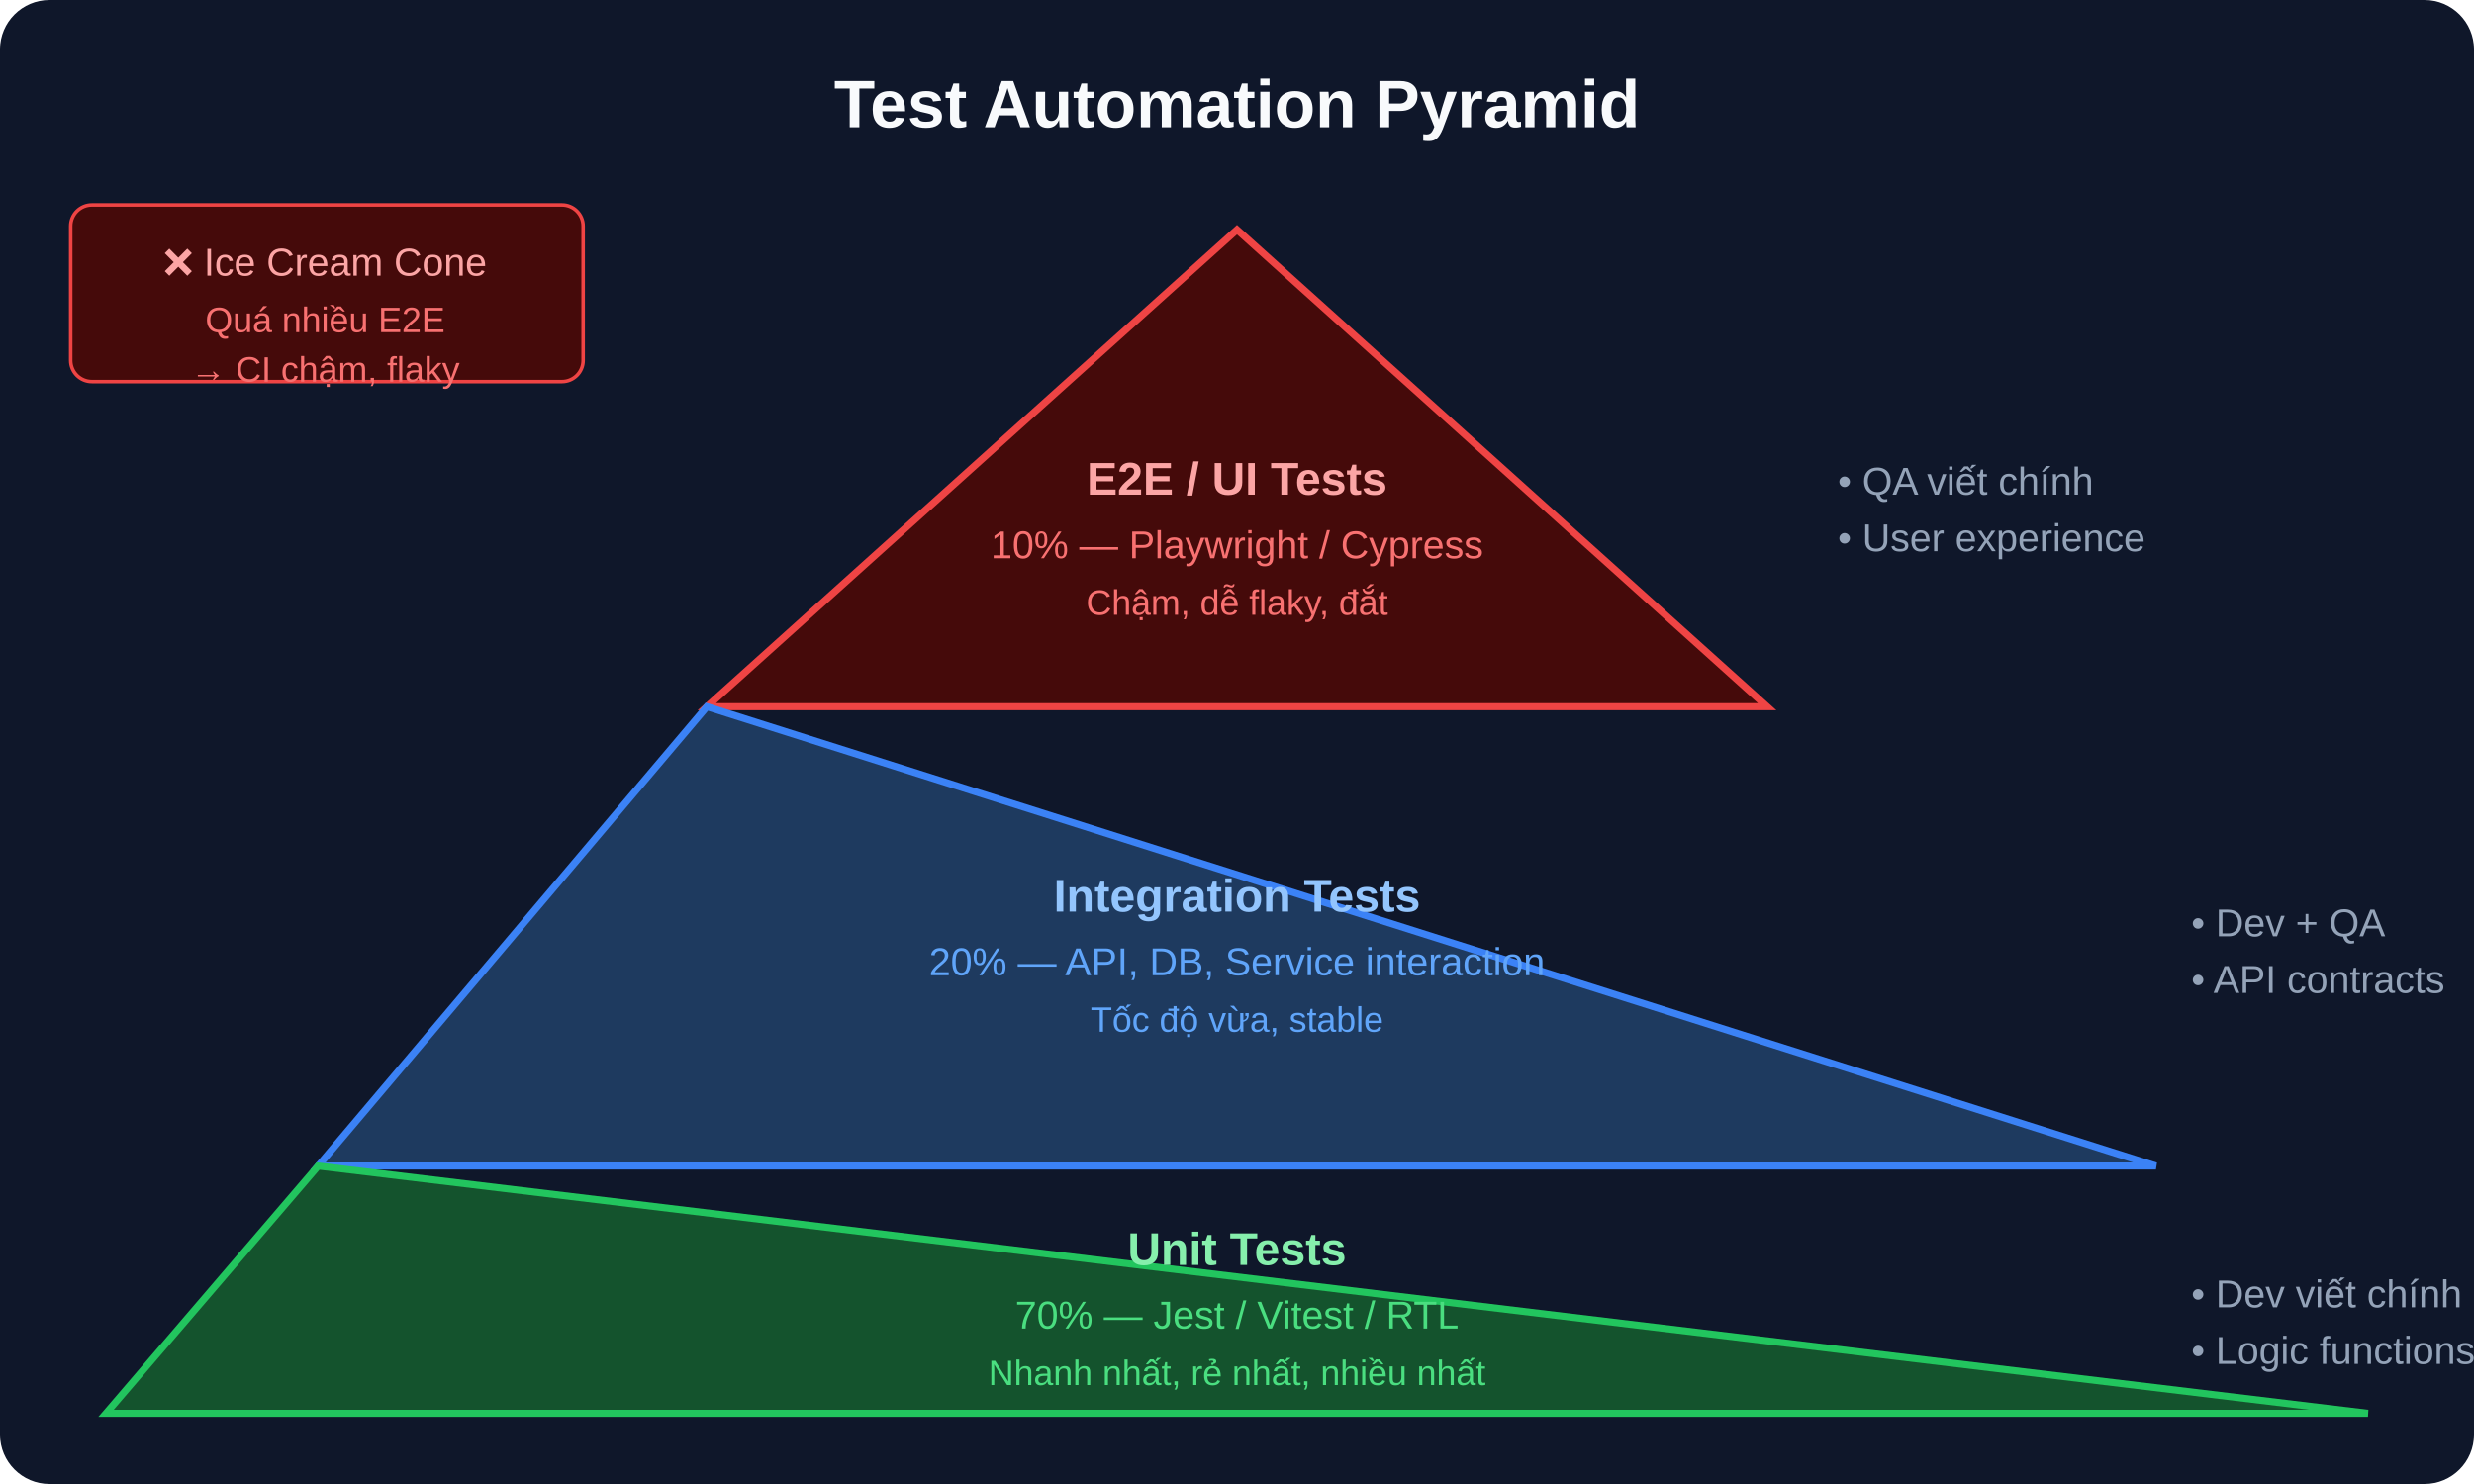
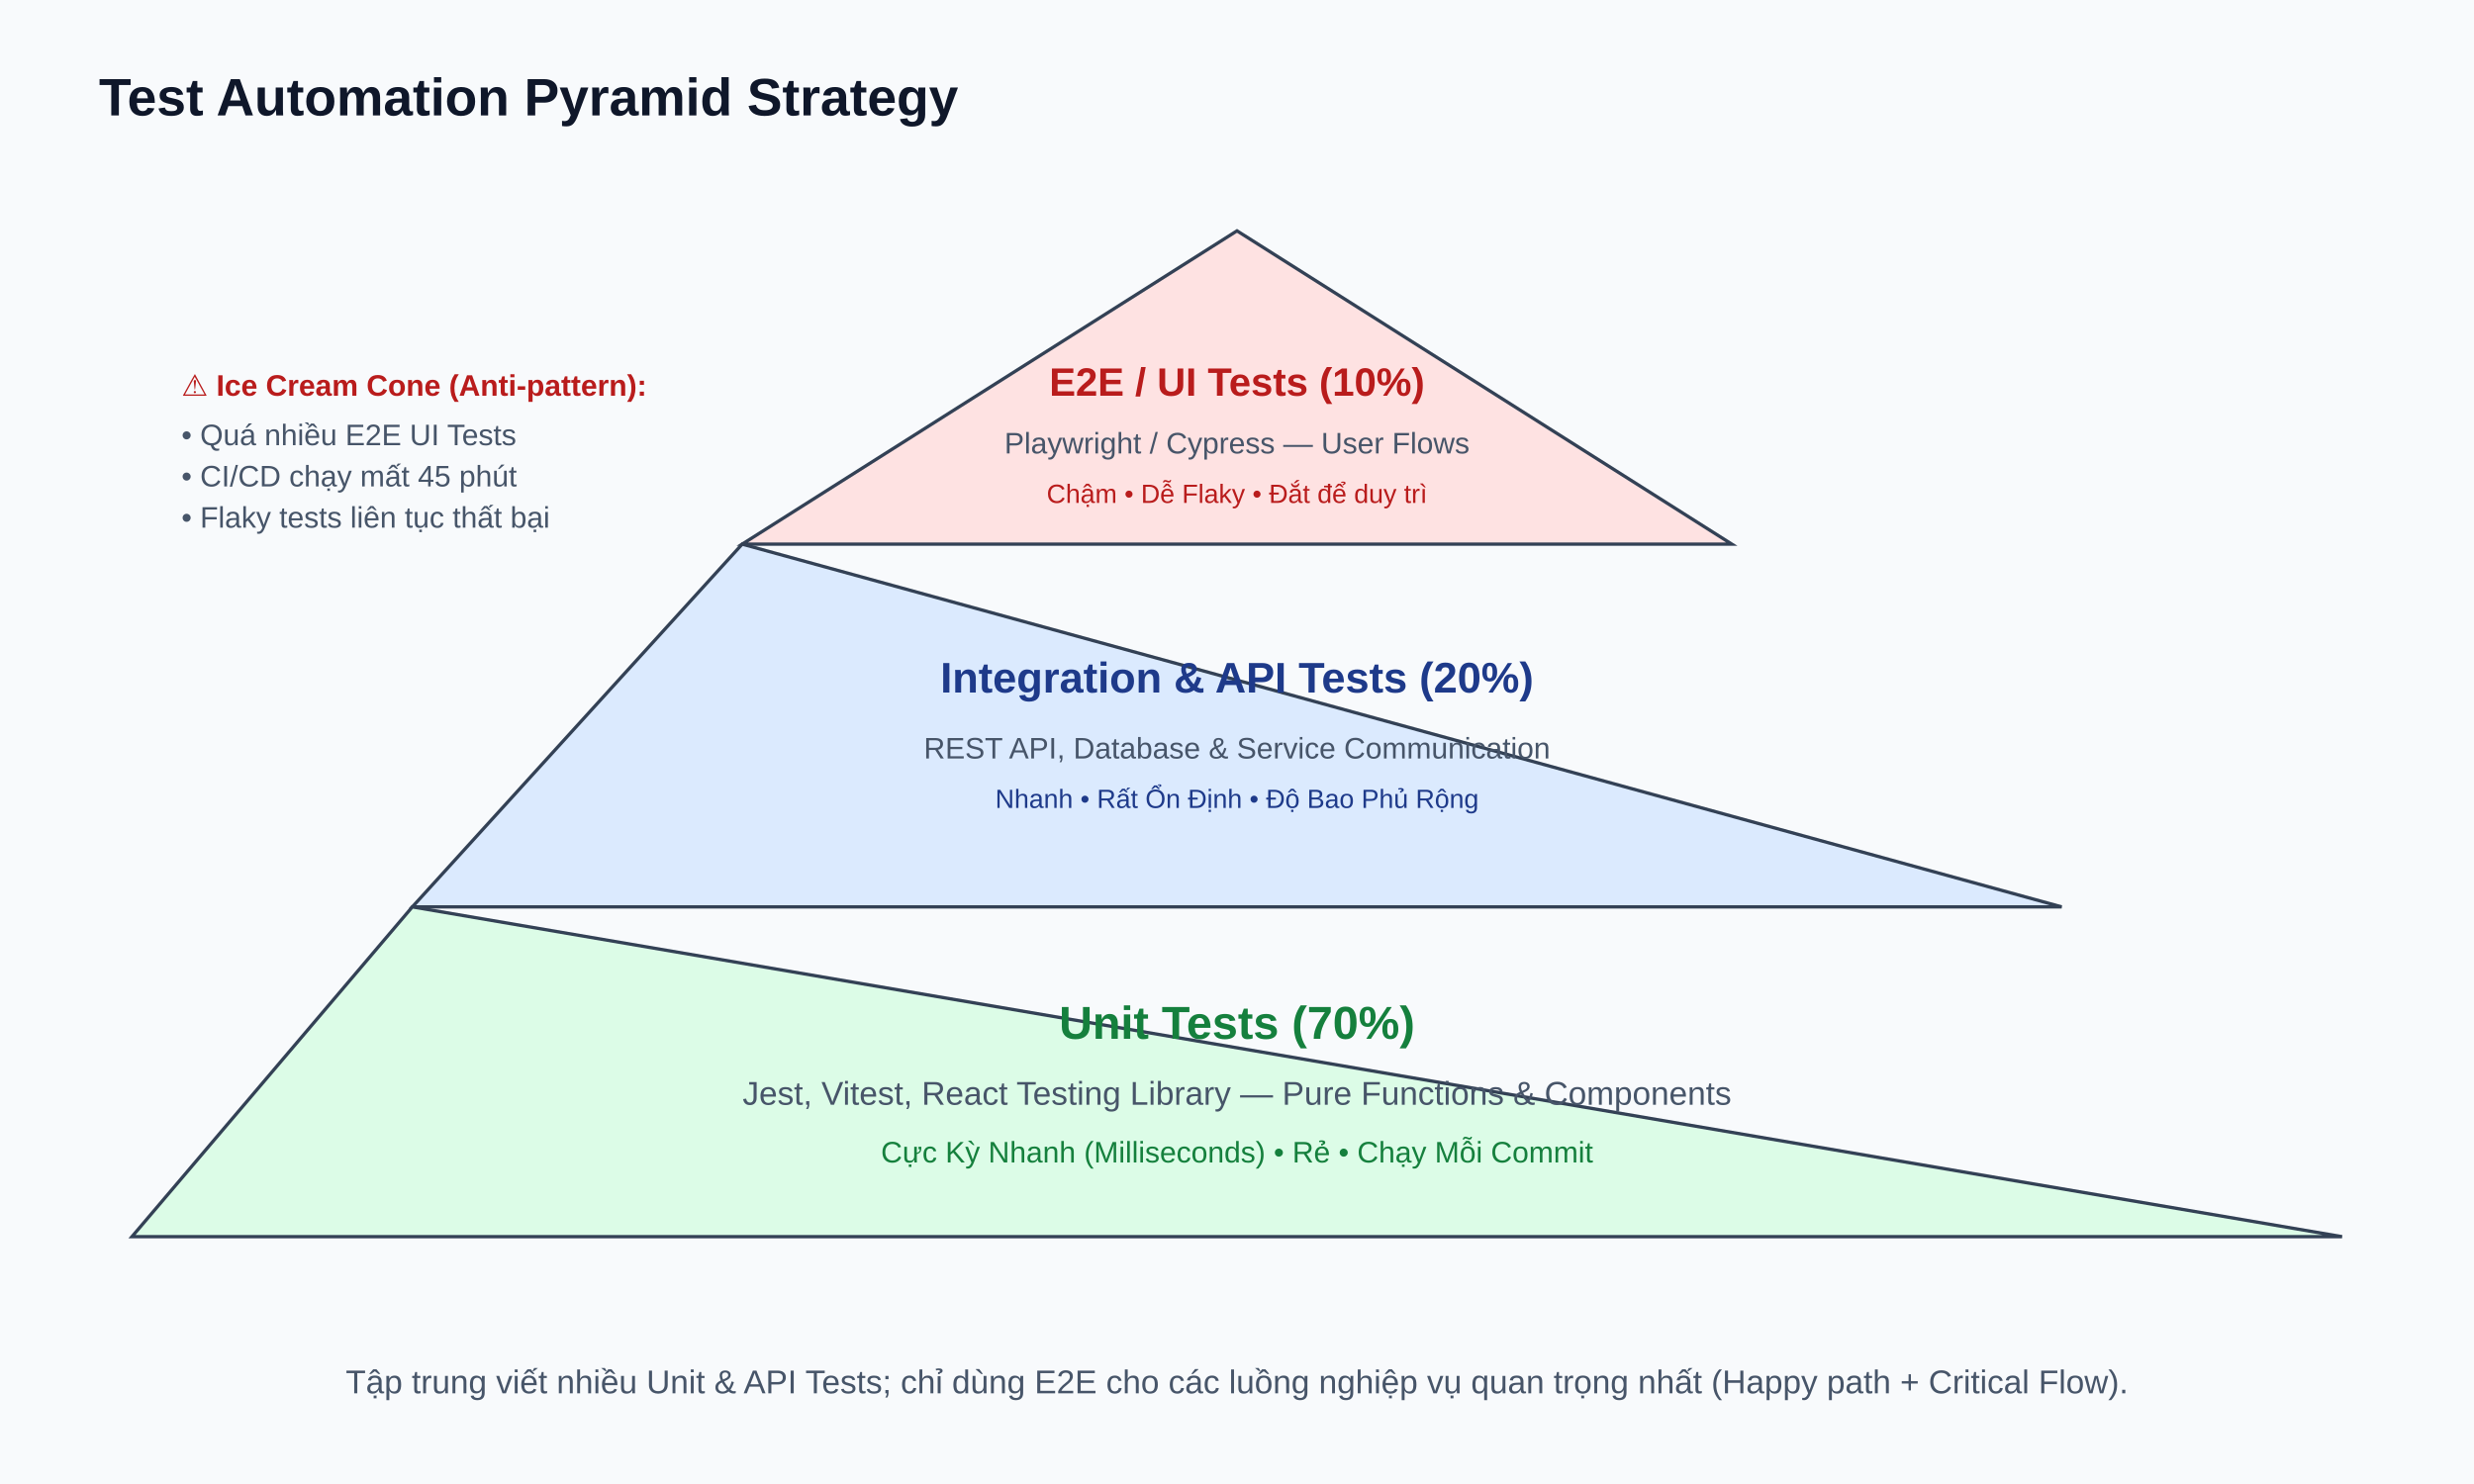
- <svg xmlns="http://www.w3.org/2000/svg" viewBox="0 0 700 420" font-family="'Segoe UI', Arial, sans-serif">
-   <rect width="700" height="420" rx="14" fill="#0f172a" />
-   <text x="350" y="36" text-anchor="middle" font-size="19" font-weight="700" fill="#f8fafc">Test Automation Pyramid</text>
-   <polygon points="350,65 200,200 500,200" fill="#450a0a" stroke="#ef4444" stroke-width="2" />
-   <text x="350" y="140" text-anchor="middle" font-size="13" font-weight="700" fill="#fca5a5">E2E / UI Tests</text>
-   <text x="350" y="158" text-anchor="middle" font-size="11" fill="#f87171">10% — Playwright / Cypress</text>
-   <text x="350" y="174" text-anchor="middle" font-size="10" fill="#f87171">Chậm, dễ flaky, đắt</text>
-   <polygon points="200,200 90,330 610,330" fill="#1e3a5f" stroke="#3b82f6" stroke-width="2" />
-   <text x="350" y="258" text-anchor="middle" font-size="13" font-weight="700" fill="#93c5fd">Integration Tests</text>
-   <text x="350" y="276" text-anchor="middle" font-size="11" fill="#60a5fa">20% — API, DB, Service interaction</text>
-   <text x="350" y="292" text-anchor="middle" font-size="10" fill="#60a5fa">Tốc độ vừa, stable</text>
-   <polygon points="90,330 30,400 670,400" fill="#14532d" stroke="#22c55e" stroke-width="2" />
-   <text x="350" y="358" text-anchor="middle" font-size="13" font-weight="700" fill="#86efac">Unit Tests</text>
-   <text x="350" y="376" text-anchor="middle" font-size="11" fill="#4ade80">70% — Jest / Vitest / RTL</text>
-   <text x="350" y="392" text-anchor="middle" font-size="10" fill="#4ade80">Nhanh nhất, rẻ nhất, nhiều nhất</text>
-   <text x="520" y="140" font-size="11" fill="#94a3b8">• QA viết chính</text>
-   <text x="520" y="156" font-size="11" fill="#94a3b8">• User experience</text>
-   <text x="620" y="265" font-size="11" fill="#94a3b8">• Dev + QA</text>
-   <text x="620" y="281" font-size="11" fill="#94a3b8">• API contracts</text>
-   <text x="620" y="370" font-size="11" fill="#94a3b8">• Dev viết chính</text>
-   <text x="620" y="386" font-size="11" fill="#94a3b8">• Logic functions</text>
-   <rect x="20" y="58" width="145" height="50" rx="6" fill="#450a0a" stroke="#ef4444" stroke-width="1" />
-   <text x="92" y="78" text-anchor="middle" font-size="11" fill="#fca5a5">❌ Ice Cream Cone</text>
-   <text x="92" y="94" text-anchor="middle" font-size="10" fill="#f87171">Quá nhiều E2E</text>
-   <text x="92" y="108" text-anchor="middle" font-size="10" fill="#f87171">→ CI chậm, flaky</text>
+ <svg xmlns="http://www.w3.org/2000/svg" width="1500" height="900" viewBox="0 0 1500 900" role="img" aria-labelledby="title desc">
+   <rect width="1500" height="900" fill="#f8fafc" />
+   <text x="60" y="70" font-family="Arial, sans-serif" font-size="32" font-weight="700" fill="#0f172a">Test Automation Pyramid Strategy</text>
+   <g font-family="Arial, sans-serif" stroke="#334155" stroke-width="2">
+     <polygon points="750,140 450,330 1050,330" fill="#fee2e2" />
+     <text x="750" y="240" text-anchor="middle" font-size="24" font-weight="700" stroke="none" fill="#b91c1c">E2E / UI Tests (10%)</text>
+     <text x="750" y="275" text-anchor="middle" font-size="18" stroke="none" fill="#475569">Playwright / Cypress — User Flows</text>
+     <text x="750" y="305" text-anchor="middle" font-size="16" stroke="none" fill="#b91c1c">Chậm • Dễ Flaky • Đắt để duy trì</text>
+     <polygon points="450,330 250,550 1250,550" fill="#dbeafe" />
+     <text x="750" y="420" text-anchor="middle" font-size="26" font-weight="700" stroke="none" fill="#1e3a8a">Integration &amp; API Tests (20%)</text>
+     <text x="750" y="460" text-anchor="middle" font-size="18" stroke="none" fill="#475569">REST API, Database &amp; Service Communication</text>
+     <text x="750" y="490" text-anchor="middle" font-size="16" stroke="none" fill="#1e3a8a">Nhanh • Rất Ổn Định • Độ Bao Phủ Rộng</text>
+     <polygon points="250,550 80,750 1420,750" fill="#dcfce7" />
+     <text x="750" y="630" text-anchor="middle" font-size="28" font-weight="700" stroke="none" fill="#15803d">Unit Tests (70%)</text>
+     <text x="750" y="670" text-anchor="middle" font-size="20" stroke="none" fill="#475569">Jest, Vitest, React Testing Library — Pure Functions &amp; Components</text>
+     <text x="750" y="705" text-anchor="middle" font-size="18" stroke="none" fill="#15803d">Cực Kỳ Nhanh (Milliseconds) • Rẻ • Chạy Mỗi Commit</text>
+   </g>
+   <g font-family="Arial, sans-serif" font-size="18" fill="#475569">
+     <text x="110" y="240" font-weight="700" fill="#b91c1c">⚠️ Ice Cream Cone (Anti-pattern):</text>
+     <text x="110" y="270">• Quá nhiều E2E UI Tests</text>
+     <text x="110" y="295">• CI/CD chạy mất 45 phút</text>
+     <text x="110" y="320">• Flaky tests liên tục thất bại</text>
+   </g>
+   <text x="750" y="845" text-anchor="middle" font-family="Arial, sans-serif" font-size="20" fill="#475569">Tập trung viết nhiều Unit &amp; API Tests; chỉ dùng E2E cho các luồng nghiệp vụ quan trọng nhất (Happy path + Critical Flow).</text>
</svg>
